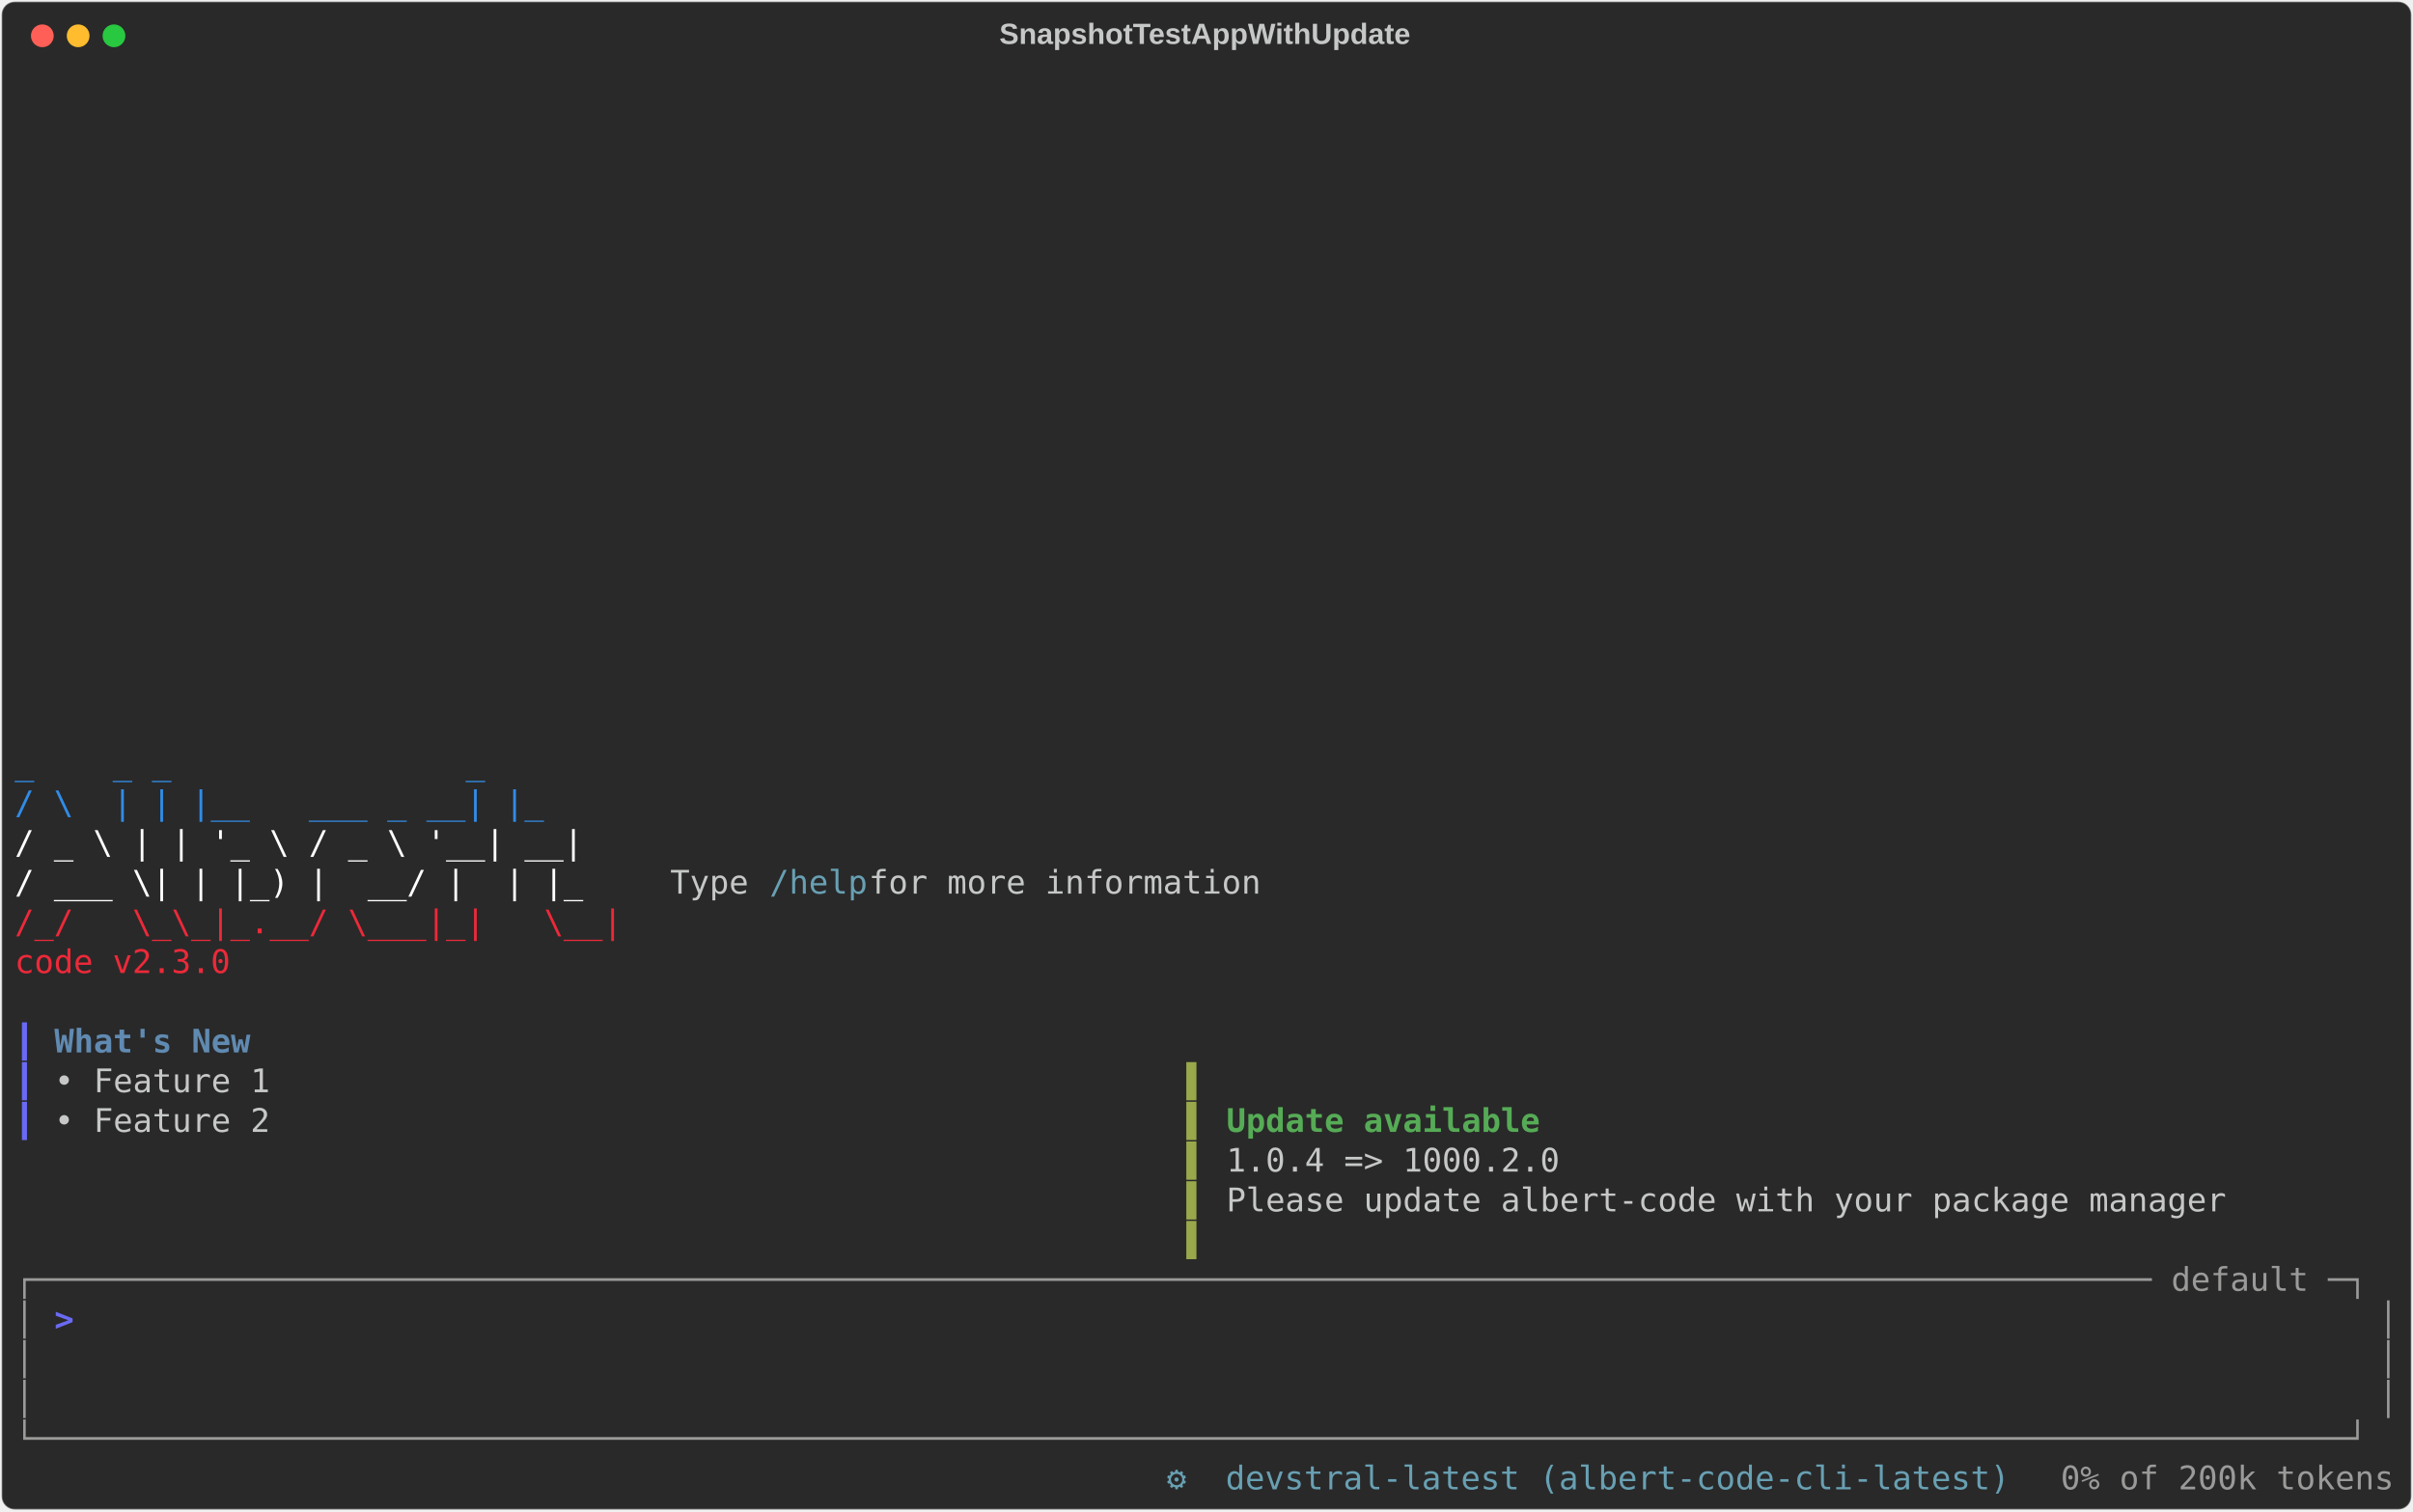
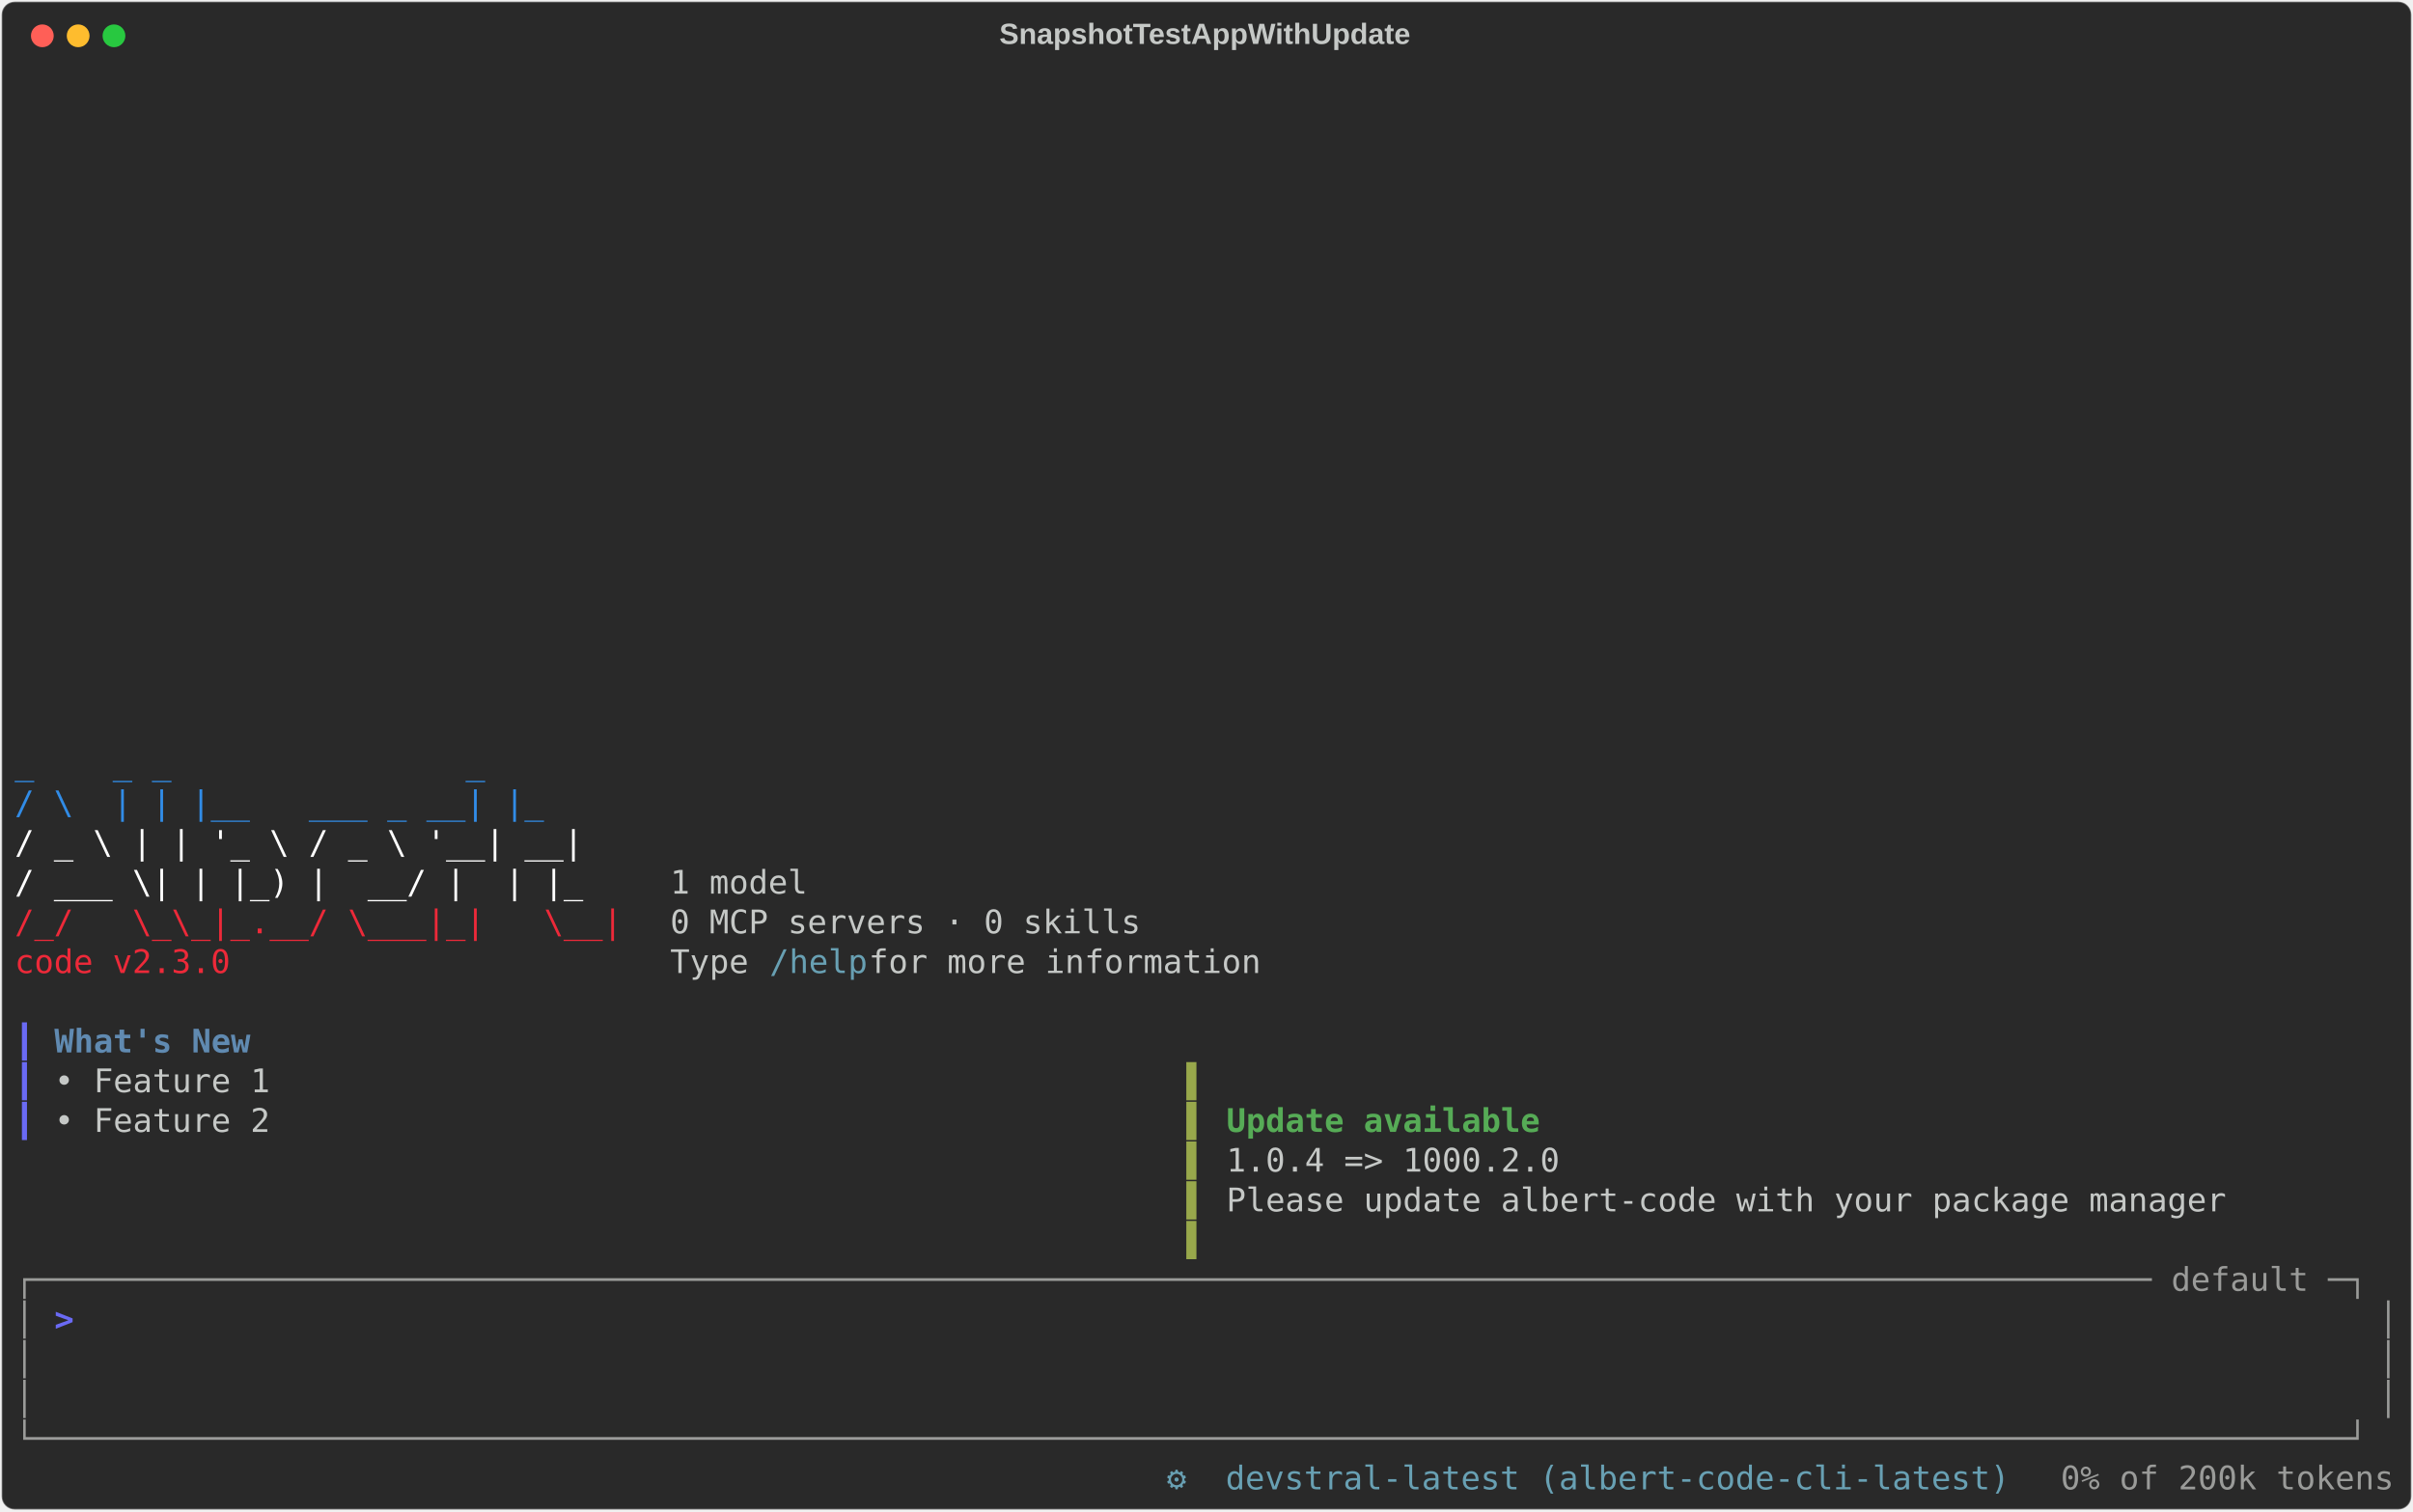
<svg xmlns="http://www.w3.org/2000/svg" class="rich-terminal" viewBox="0 0 1482 928.4">
  <style>

    @font-face {
        font-family: "Fira Code";
        src: local("FiraCode-Regular"),
                url("https://cdnjs.cloudflare.com/ajax/libs/firacode/6.2.0/woff2/FiraCode-Regular.woff2") format("woff2"),
                url("https://cdnjs.cloudflare.com/ajax/libs/firacode/6.2.0/woff/FiraCode-Regular.woff") format("woff");
        font-style: normal;
        font-weight: 400;
    }
    @font-face {
        font-family: "Fira Code";
        src: local("FiraCode-Bold"),
                url("https://cdnjs.cloudflare.com/ajax/libs/firacode/6.2.0/woff2/FiraCode-Bold.woff2") format("woff2"),
                url("https://cdnjs.cloudflare.com/ajax/libs/firacode/6.2.0/woff/FiraCode-Bold.woff") format("woff");
        font-style: bold;
        font-weight: 700;
    }

    .terminal-matrix {
        font-family: Fira Code, monospace;
        font-size: 20px;
        line-height: 24.4px;
        font-variant-east-asian: full-width;
    }

    .terminal-title {
        font-size: 18px;
        font-weight: bold;
        font-family: arial;
    }

    .terminal-r1 { fill: #c5c8c6 }
.terminal-r2 { fill: #318ce7 }
.terminal-r3 { fill: #ffffff }
- .terminal-r4 { fill: #68a0b3 }
- .terminal-r5 { fill: #ed2939 }
+ .terminal-r4 { fill: #ed2939 }
+ .terminal-r5 { fill: #68a0b3 }
.terminal-r6 { fill: #6a6af4 }
.terminal-r7 { fill: #608ab1;font-weight: bold }
.terminal-r8 { fill: #98a84b }
.terminal-r9 { fill: #56ab56;font-weight: bold }
.terminal-r10 { fill: #9a9b99 }
.terminal-r11 { fill: #6a6af4;font-weight: bold }
    </style>
  <defs>
    <clipPath id="terminal-clip-terminal">
      <rect x="0" y="0" width="1463.0" height="877.4" />
    </clipPath>
    <clipPath id="terminal-line-0">
      <rect x="0" y="1.5" width="1464" height="24.65" />
    </clipPath>
    <clipPath id="terminal-line-1">
      <rect x="0" y="25.9" width="1464" height="24.65" />
    </clipPath>
    <clipPath id="terminal-line-2">
      <rect x="0" y="50.3" width="1464" height="24.65" />
    </clipPath>
    <clipPath id="terminal-line-3">
      <rect x="0" y="74.7" width="1464" height="24.65" />
    </clipPath>
    <clipPath id="terminal-line-4">
      <rect x="0" y="99.1" width="1464" height="24.65" />
    </clipPath>
    <clipPath id="terminal-line-5">
      <rect x="0" y="123.5" width="1464" height="24.65" />
    </clipPath>
    <clipPath id="terminal-line-6">
      <rect x="0" y="147.9" width="1464" height="24.65" />
    </clipPath>
    <clipPath id="terminal-line-7">
      <rect x="0" y="172.3" width="1464" height="24.65" />
    </clipPath>
    <clipPath id="terminal-line-8">
      <rect x="0" y="196.7" width="1464" height="24.65" />
    </clipPath>
    <clipPath id="terminal-line-9">
      <rect x="0" y="221.1" width="1464" height="24.65" />
    </clipPath>
    <clipPath id="terminal-line-10">
      <rect x="0" y="245.5" width="1464" height="24.65" />
    </clipPath>
    <clipPath id="terminal-line-11">
      <rect x="0" y="269.9" width="1464" height="24.65" />
    </clipPath>
    <clipPath id="terminal-line-12">
      <rect x="0" y="294.3" width="1464" height="24.65" />
    </clipPath>
    <clipPath id="terminal-line-13">
      <rect x="0" y="318.7" width="1464" height="24.65" />
    </clipPath>
    <clipPath id="terminal-line-14">
      <rect x="0" y="343.1" width="1464" height="24.65" />
    </clipPath>
    <clipPath id="terminal-line-15">
      <rect x="0" y="367.5" width="1464" height="24.65" />
    </clipPath>
    <clipPath id="terminal-line-16">
      <rect x="0" y="391.9" width="1464" height="24.65" />
    </clipPath>
    <clipPath id="terminal-line-17">
      <rect x="0" y="416.3" width="1464" height="24.65" />
    </clipPath>
    <clipPath id="terminal-line-18">
      <rect x="0" y="440.7" width="1464" height="24.65" />
    </clipPath>
    <clipPath id="terminal-line-19">
      <rect x="0" y="465.1" width="1464" height="24.65" />
    </clipPath>
    <clipPath id="terminal-line-20">
      <rect x="0" y="489.5" width="1464" height="24.65" />
    </clipPath>
    <clipPath id="terminal-line-21">
      <rect x="0" y="513.9" width="1464" height="24.65" />
    </clipPath>
    <clipPath id="terminal-line-22">
      <rect x="0" y="538.3" width="1464" height="24.65" />
    </clipPath>
    <clipPath id="terminal-line-23">
      <rect x="0" y="562.7" width="1464" height="24.65" />
    </clipPath>
    <clipPath id="terminal-line-24">
      <rect x="0" y="587.1" width="1464" height="24.65" />
    </clipPath>
    <clipPath id="terminal-line-25">
      <rect x="0" y="611.5" width="1464" height="24.65" />
    </clipPath>
    <clipPath id="terminal-line-26">
      <rect x="0" y="635.9" width="1464" height="24.65" />
    </clipPath>
    <clipPath id="terminal-line-27">
      <rect x="0" y="660.3" width="1464" height="24.65" />
    </clipPath>
    <clipPath id="terminal-line-28">
      <rect x="0" y="684.7" width="1464" height="24.65" />
    </clipPath>
    <clipPath id="terminal-line-29">
      <rect x="0" y="709.1" width="1464" height="24.65" />
    </clipPath>
    <clipPath id="terminal-line-30">
      <rect x="0" y="733.5" width="1464" height="24.65" />
    </clipPath>
    <clipPath id="terminal-line-31">
      <rect x="0" y="757.9" width="1464" height="24.65" />
    </clipPath>
    <clipPath id="terminal-line-32">
      <rect x="0" y="782.3" width="1464" height="24.65" />
    </clipPath>
    <clipPath id="terminal-line-33">
      <rect x="0" y="806.7" width="1464" height="24.65" />
    </clipPath>
    <clipPath id="terminal-line-34">
      <rect x="0" y="831.1" width="1464" height="24.65" />
    </clipPath>
  </defs>
  <rect fill="#292929" stroke="rgba(255,255,255,0.35)" stroke-width="1" x="1" y="1" width="1480" height="926.4" rx="8" />
  <text class="terminal-title" fill="#c5c8c6" text-anchor="middle" x="740" y="27">SnapshotTestAppWithUpdate</text>
  <g transform="translate(26,22)">
    <circle cx="0" cy="0" r="7" fill="#ff5f57" />
    <circle cx="22" cy="0" r="7" fill="#febc2e" />
    <circle cx="44" cy="0" r="7" fill="#28c840" />
  </g>
  <g transform="translate(9, 41)" clip-path="url(#terminal-clip-terminal)">
    <g class="terminal-matrix">
      <text class="terminal-r1" x="1464" y="20" textLength="12.2" clip-path="url(#terminal-line-0)">
</text>
      <text class="terminal-r1" x="1464" y="44.4" textLength="12.2" clip-path="url(#terminal-line-1)">
</text>
      <text class="terminal-r1" x="1464" y="68.8" textLength="12.2" clip-path="url(#terminal-line-2)">
</text>
      <text class="terminal-r1" x="1464" y="93.2" textLength="12.2" clip-path="url(#terminal-line-3)">
</text>
      <text class="terminal-r1" x="1464" y="117.6" textLength="12.2" clip-path="url(#terminal-line-4)">
</text>
      <text class="terminal-r1" x="1464" y="142" textLength="12.2" clip-path="url(#terminal-line-5)">
</text>
      <text class="terminal-r1" x="1464" y="166.4" textLength="12.2" clip-path="url(#terminal-line-6)">
</text>
      <text class="terminal-r1" x="1464" y="190.8" textLength="12.2" clip-path="url(#terminal-line-7)">
</text>
      <text class="terminal-r1" x="1464" y="215.2" textLength="12.2" clip-path="url(#terminal-line-8)">
</text>
      <text class="terminal-r1" x="1464" y="239.6" textLength="12.2" clip-path="url(#terminal-line-9)">
</text>
      <text class="terminal-r1" x="1464" y="264" textLength="12.2" clip-path="url(#terminal-line-10)">
</text>
      <text class="terminal-r1" x="1464" y="288.4" textLength="12.2" clip-path="url(#terminal-line-11)">
</text>
      <text class="terminal-r1" x="1464" y="312.8" textLength="12.2" clip-path="url(#terminal-line-12)">
</text>
      <text class="terminal-r1" x="1464" y="337.2" textLength="12.2" clip-path="url(#terminal-line-13)">
</text>
      <text class="terminal-r1" x="1464" y="361.6" textLength="12.2" clip-path="url(#terminal-line-14)">
</text>
      <text class="terminal-r1" x="1464" y="386" textLength="12.2" clip-path="url(#terminal-line-15)">
</text>
      <text class="terminal-r1" x="1464" y="410.4" textLength="12.2" clip-path="url(#terminal-line-16)">
</text>
      <text class="terminal-r2" x="0" y="434.8" textLength="378.2" clip-path="url(#terminal-line-17)">    _    _ _               _   </text>
      <text class="terminal-r1" x="1464" y="434.8" textLength="12.2" clip-path="url(#terminal-line-17)">
</text>
      <text class="terminal-r2" x="0" y="459.2" textLength="378.2" clip-path="url(#terminal-line-18)">   / \  | | |__   ___ _ __| |_ </text>
      <text class="terminal-r1" x="1464" y="459.2" textLength="12.2" clip-path="url(#terminal-line-18)">
</text>
      <text class="terminal-r3" x="0" y="483.6" textLength="378.2" clip-path="url(#terminal-line-19)">  / _ \ | | '_ \ / _ \ '__| __|</text>
      <text class="terminal-r1" x="1464" y="483.6" textLength="12.2" clip-path="url(#terminal-line-19)">
</text>
      <text class="terminal-r3" x="0" y="508" textLength="378.2" clip-path="url(#terminal-line-20)"> / ___ \| | |_) |  __/ |  | |_ </text>
-       <text class="terminal-r1" x="402.6" y="508" textLength="61" clip-path="url(#terminal-line-20)">Type </text>
-       <text class="terminal-r4" x="463.6" y="508" textLength="61" clip-path="url(#terminal-line-20)">/help</text>
-       <text class="terminal-r1" x="524.6" y="508" textLength="256.2" clip-path="url(#terminal-line-20)"> for more information</text>
+       <text class="terminal-r1" x="402.6" y="508" textLength="85.4" clip-path="url(#terminal-line-20)">1 model</text>
      <text class="terminal-r1" x="1464" y="508" textLength="12.2" clip-path="url(#terminal-line-20)">
</text>
-       <text class="terminal-r5" x="0" y="532.4" textLength="378.2" clip-path="url(#terminal-line-21)">/_/   \_\_|_.__/ \___|_|   \__|</text>
+       <text class="terminal-r4" x="0" y="532.4" textLength="378.2" clip-path="url(#terminal-line-21)">/_/   \_\_|_.__/ \___|_|   \__|</text>
+       <text class="terminal-r1" x="402.6" y="532.4" textLength="292.8" clip-path="url(#terminal-line-21)">0 MCP servers · 0 skills</text>
      <text class="terminal-r1" x="1464" y="532.4" textLength="12.2" clip-path="url(#terminal-line-21)">
</text>
-       <text class="terminal-r5" x="0" y="556.8" textLength="353.8" clip-path="url(#terminal-line-22)">                  code v2.3.0</text>
+       <text class="terminal-r4" x="0" y="556.8" textLength="353.8" clip-path="url(#terminal-line-22)">                  code v2.3.0</text>
+       <text class="terminal-r1" x="402.6" y="556.8" textLength="61" clip-path="url(#terminal-line-22)">Type </text>
+       <text class="terminal-r5" x="463.6" y="556.8" textLength="61" clip-path="url(#terminal-line-22)">/help</text>
+       <text class="terminal-r1" x="524.6" y="556.8" textLength="256.2" clip-path="url(#terminal-line-22)"> for more information</text>
      <text class="terminal-r1" x="1464" y="556.8" textLength="12.2" clip-path="url(#terminal-line-22)">
</text>
      <text class="terminal-r1" x="1464" y="581.2" textLength="12.2" clip-path="url(#terminal-line-23)">
</text>
      <text class="terminal-r6" x="0" y="605.6" textLength="12.2" clip-path="url(#terminal-line-24)">┃</text>
      <text class="terminal-r7" x="24.4" y="605.6" textLength="122" clip-path="url(#terminal-line-24)">What's New</text>
      <text class="terminal-r1" x="1464" y="605.6" textLength="12.2" clip-path="url(#terminal-line-24)">
</text>
      <text class="terminal-r6" x="0" y="630" textLength="12.2" clip-path="url(#terminal-line-25)">┃</text>
      <text class="terminal-r1" x="24.4" y="630" textLength="134.2" clip-path="url(#terminal-line-25)">• Feature 1</text>
      <text class="terminal-r8" x="719.8" y="630" textLength="12.2" clip-path="url(#terminal-line-25)">▌</text>
      <text class="terminal-r1" x="1464" y="630" textLength="12.2" clip-path="url(#terminal-line-25)">
</text>
      <text class="terminal-r6" x="0" y="654.4" textLength="12.2" clip-path="url(#terminal-line-26)">┃</text>
      <text class="terminal-r1" x="24.4" y="654.4" textLength="134.2" clip-path="url(#terminal-line-26)">• Feature 2</text>
      <text class="terminal-r8" x="719.8" y="654.4" textLength="12.2" clip-path="url(#terminal-line-26)">▌</text>
      <text class="terminal-r9" x="744.2" y="654.4" textLength="195.2" clip-path="url(#terminal-line-26)">Update available</text>
      <text class="terminal-r1" x="1464" y="654.4" textLength="12.2" clip-path="url(#terminal-line-26)">
</text>
      <text class="terminal-r8" x="719.8" y="678.8" textLength="12.2" clip-path="url(#terminal-line-27)">▌</text>
      <text class="terminal-r1" x="744.2" y="678.8" textLength="207.4" clip-path="url(#terminal-line-27)">1.0.4 =&gt; 1000.2.0</text>
      <text class="terminal-r1" x="1464" y="678.8" textLength="12.2" clip-path="url(#terminal-line-27)">
</text>
      <text class="terminal-r8" x="719.8" y="703.2" textLength="12.2" clip-path="url(#terminal-line-28)">▌</text>
      <text class="terminal-r1" x="744.2" y="703.2" textLength="622.2" clip-path="url(#terminal-line-28)">Please update albert-code with your package manager</text>
      <text class="terminal-r1" x="1464" y="703.2" textLength="12.2" clip-path="url(#terminal-line-28)">
</text>
      <text class="terminal-r8" x="719.8" y="727.6" textLength="12.2" clip-path="url(#terminal-line-29)">▌</text>
      <text class="terminal-r1" x="1464" y="727.6" textLength="12.2" clip-path="url(#terminal-line-29)">
</text>
      <text class="terminal-r10" x="0" y="752" textLength="1464" clip-path="url(#terminal-line-30)">┌──────────────────────────────────────────────────────────────────────────────────────────────────────────── default ─┐</text>
      <text class="terminal-r1" x="1464" y="752" textLength="12.2" clip-path="url(#terminal-line-30)">
</text>
      <text class="terminal-r10" x="0" y="776.4" textLength="12.2" clip-path="url(#terminal-line-31)">│</text>
      <text class="terminal-r11" x="24.4" y="776.4" textLength="12.2" clip-path="url(#terminal-line-31)">&gt;</text>
      <text class="terminal-r10" x="1451.8" y="776.4" textLength="12.2" clip-path="url(#terminal-line-31)">│</text>
      <text class="terminal-r1" x="1464" y="776.4" textLength="12.2" clip-path="url(#terminal-line-31)">
</text>
      <text class="terminal-r10" x="0" y="800.8" textLength="12.2" clip-path="url(#terminal-line-32)">│</text>
      <text class="terminal-r10" x="1451.8" y="800.8" textLength="12.2" clip-path="url(#terminal-line-32)">│</text>
      <text class="terminal-r1" x="1464" y="800.8" textLength="12.2" clip-path="url(#terminal-line-32)">
</text>
      <text class="terminal-r10" x="0" y="825.2" textLength="12.2" clip-path="url(#terminal-line-33)">│</text>
      <text class="terminal-r10" x="1451.8" y="825.2" textLength="12.2" clip-path="url(#terminal-line-33)">│</text>
      <text class="terminal-r1" x="1464" y="825.2" textLength="12.2" clip-path="url(#terminal-line-33)">
</text>
      <text class="terminal-r10" x="0" y="849.6" textLength="1464" clip-path="url(#terminal-line-34)">└──────────────────────────────────────────────────────────────────────────────────────────────────────────────────────┘</text>
      <text class="terminal-r1" x="1464" y="849.6" textLength="12.2" clip-path="url(#terminal-line-34)">
</text>
-       <text class="terminal-r4" x="707.6" y="874" textLength="524.6" clip-path="url(#terminal-line-35)">⚙  devstral-latest (albert-code-cli-latest)</text>
+       <text class="terminal-r5" x="707.6" y="874" textLength="524.6" clip-path="url(#terminal-line-35)">⚙  devstral-latest (albert-code-cli-latest)</text>
      <text class="terminal-r10" x="1256.6" y="874" textLength="207.4" clip-path="url(#terminal-line-35)">0% of 200k tokens</text>
    </g>
  </g>
</svg>
